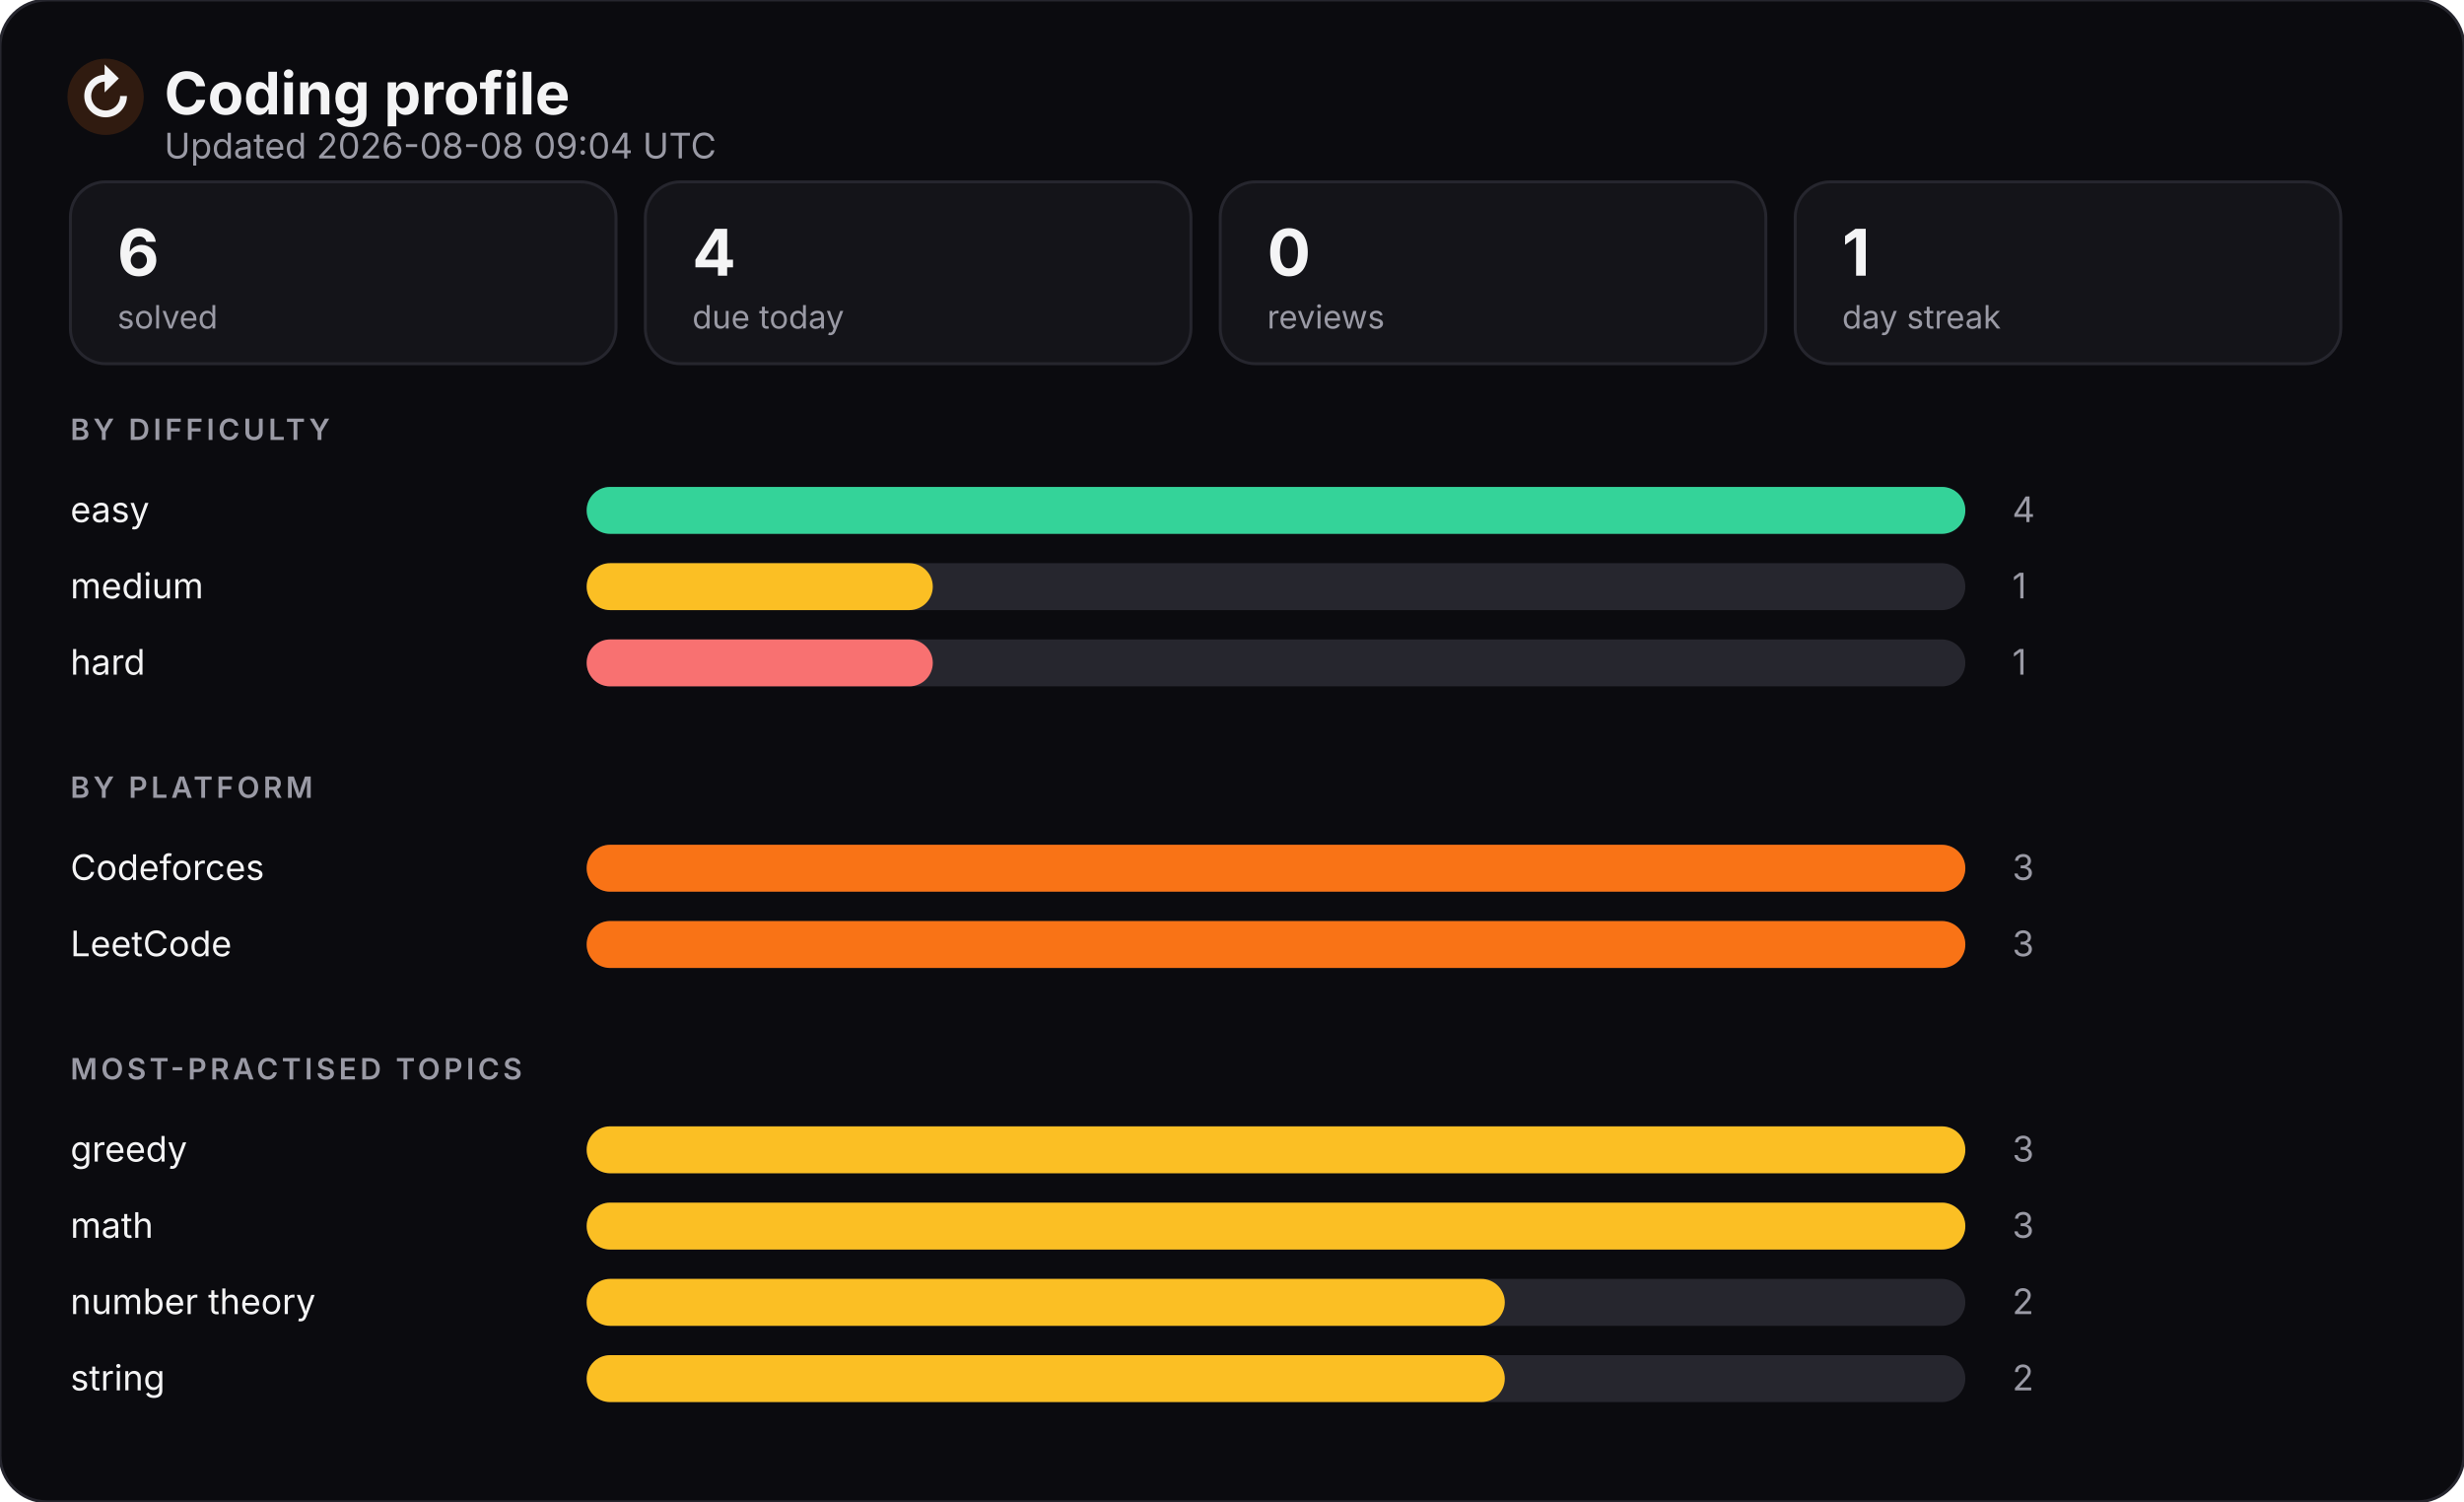
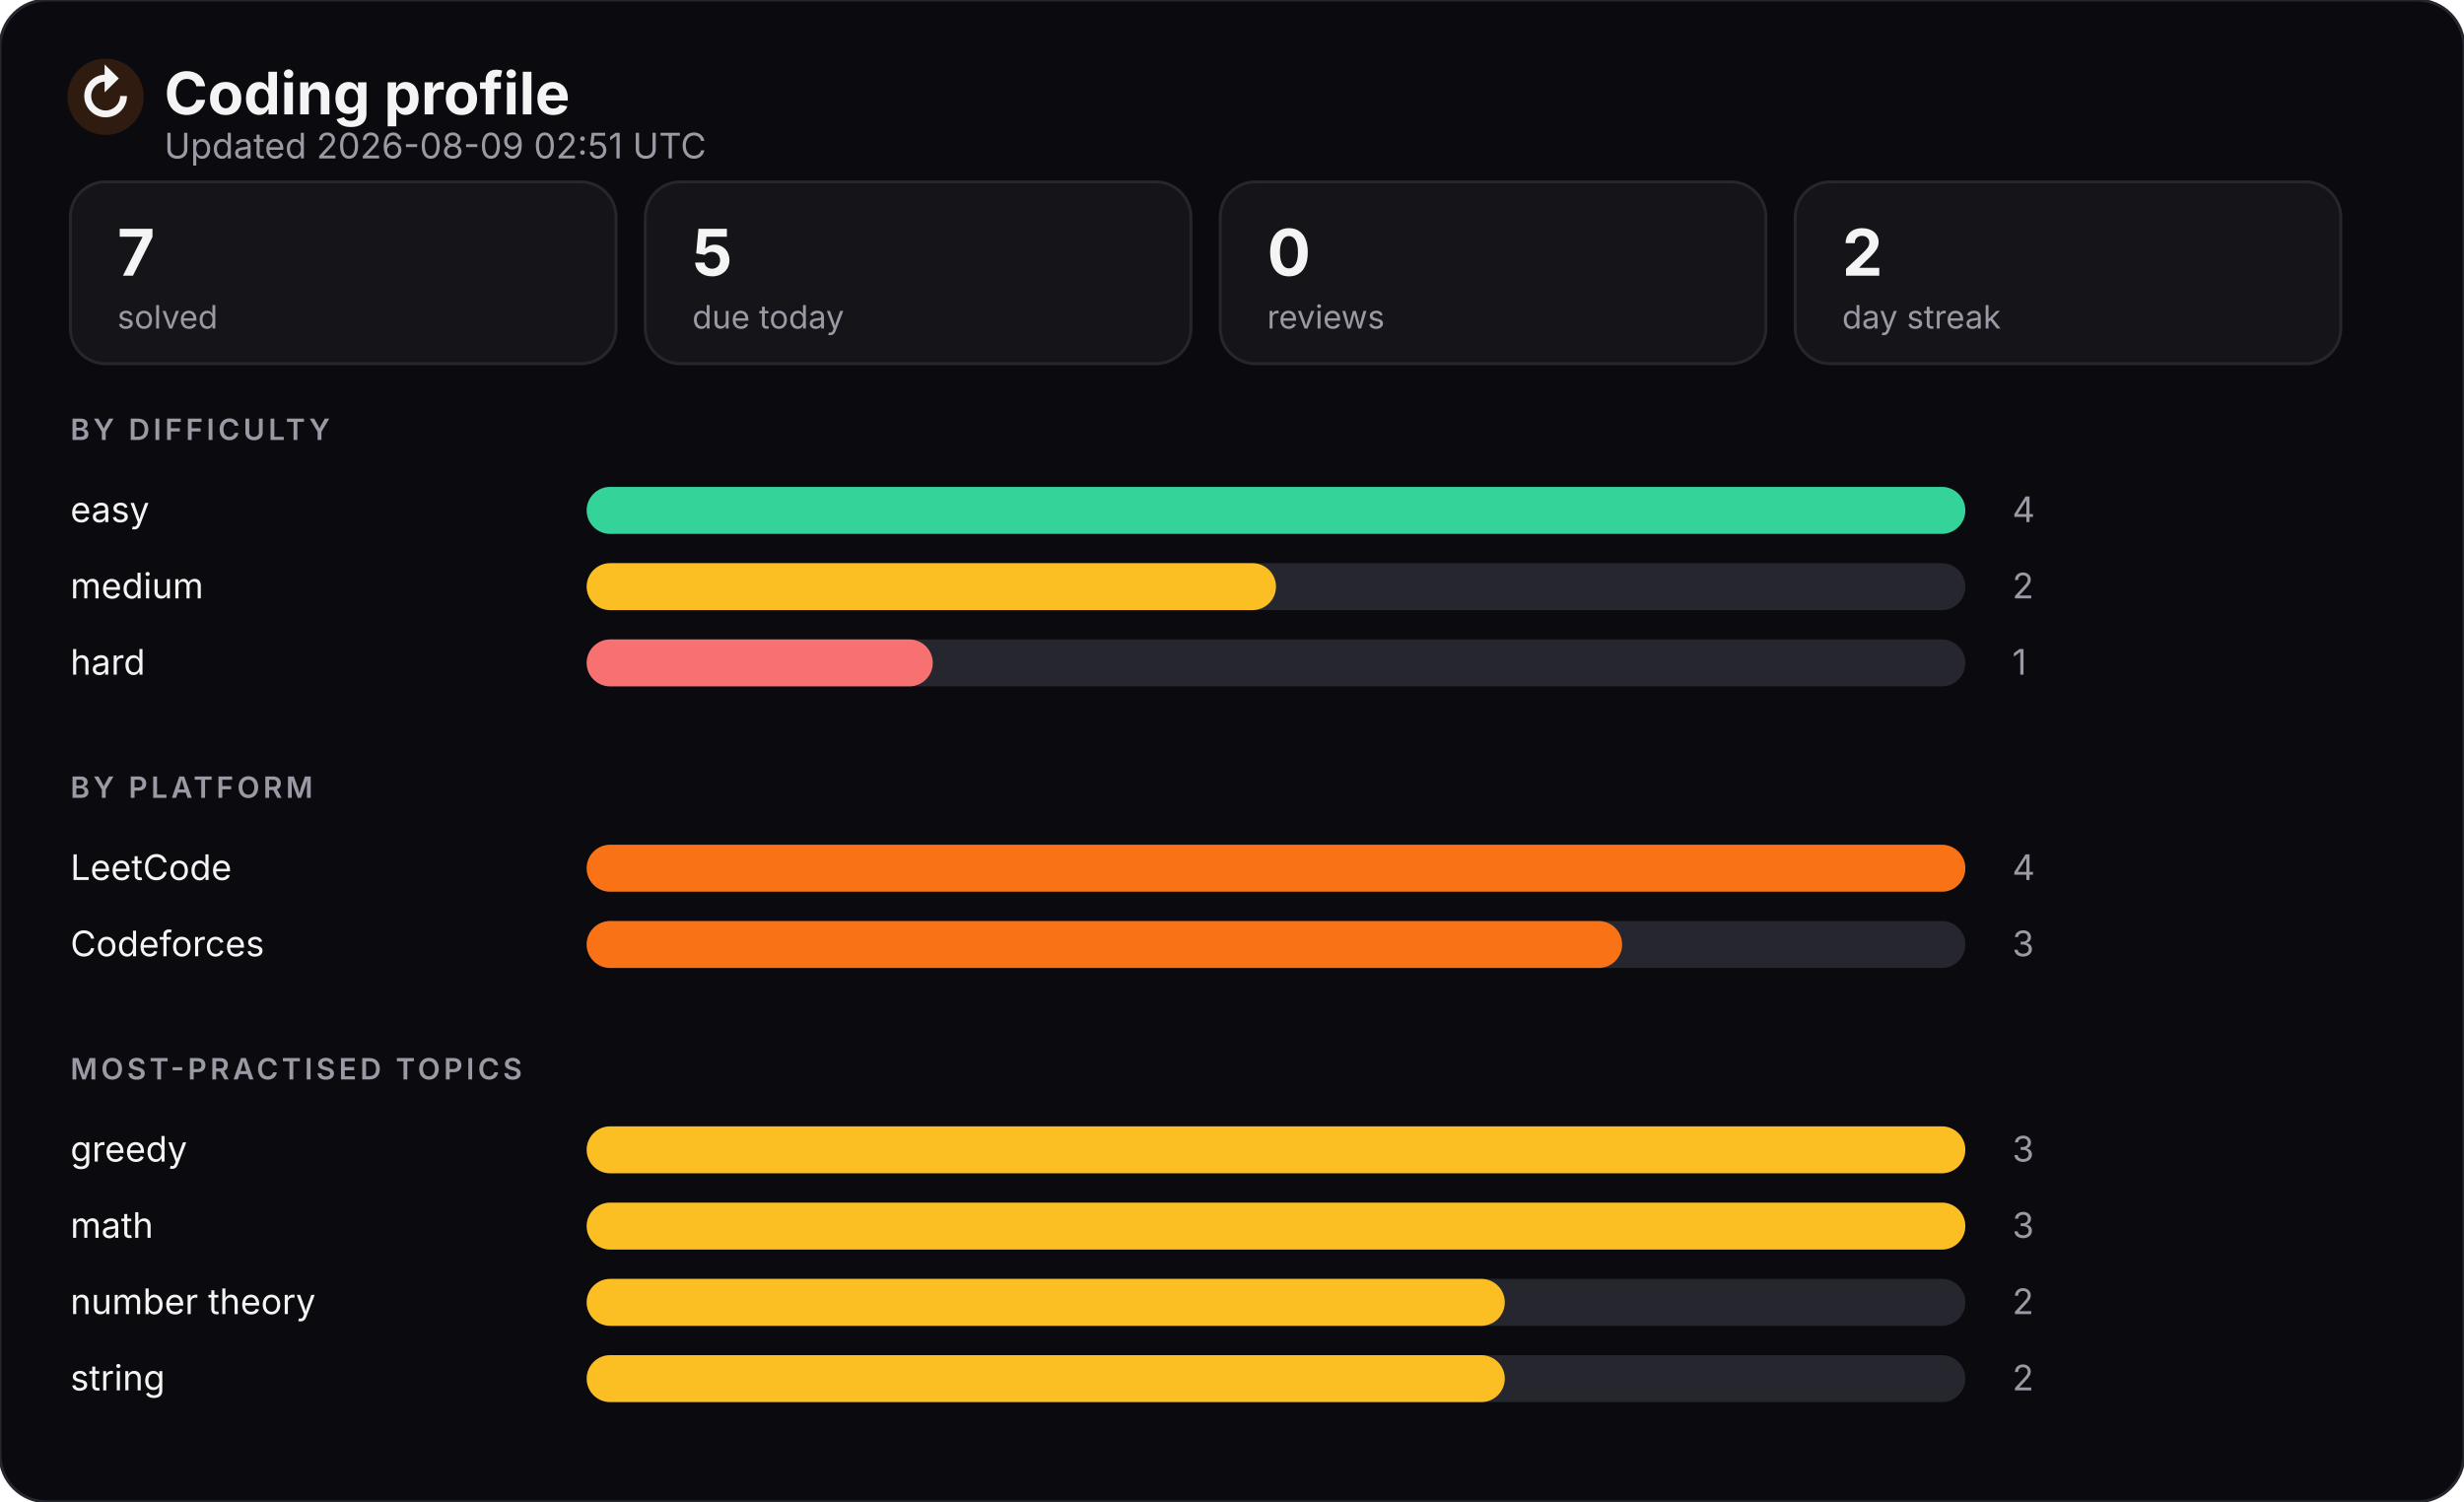
<svg xmlns="http://www.w3.org/2000/svg" width="840" height="512" viewBox="0 0 840 512" role="img" aria-label="Coding profile">
  <style>
    text { font-family: -apple-system, BlinkMacSystemFont, "Segoe UI", Inter, sans-serif; }
    .title { fill: #f4f4f5; font-size: 20px; font-weight: 700; }
    .subtitle { fill: #9a9aa5; font-size: 12px; }
    .section { fill: #9a9aa5; font-size: 10px; letter-spacing: 0.12em; font-weight: 600; }
    .label { fill: #f4f4f5; font-size: 12px; }
    .value { fill: #9a9aa5; font-size: 12px; }
    .tileValue { fill: #f4f4f5; font-size: 22px; font-weight: 700; }
    .tileLabel { fill: #9a9aa5; font-size: 11px; }

    .bar { transform-origin: 200px center; animation: grow 900ms cubic-bezier(.2,.8,.2,1) both; }
    .tile { animation: rise 600ms cubic-bezier(.2,.8,.2,1) both; }
    @keyframes grow { from { transform: scaleX(0); } to { transform: scaleX(1); } }
    @keyframes rise { from { opacity: 0; transform: translateY(6px); } to { opacity: 1; transform: none; } }
    @media (prefers-reduced-motion: reduce) {
      .bar, .tile { animation: none; }
    }
  </style>
  <rect width="840" height="512" rx="16" fill="#0b0b0f" stroke="#26262e" />
  <circle cx="36" cy="33" r="13" fill="#f97316" opacity="0.16" />
  <text x="36" y="40" class="title" fill="#f97316" text-anchor="middle">↻</text>
  <text x="56" y="39" class="title">Coding profile</text>
-   <text x="56" y="54" class="subtitle">Updated 2026-08-08 09:04 UTC</text>
+   <text x="56" y="54" class="subtitle">Updated 2026-08-09 02:51 UTC</text>
  <g class="tile" style="animation-delay:0s">
    <rect x="24" y="62" width="186" height="62" rx="12" fill="#141419" stroke="#26262e" />
-     <text x="40" y="94" class="tileValue">6</text>
+     <text x="40" y="94" class="tileValue">7</text>
    <text x="40" y="112" class="tileLabel">solved</text>
  </g>
  <g class="tile" style="animation-delay:0.06s">
    <rect x="220" y="62" width="186" height="62" rx="12" fill="#141419" stroke="#26262e" />
-     <text x="236" y="94" class="tileValue">4</text>
+     <text x="236" y="94" class="tileValue">5</text>
    <text x="236" y="112" class="tileLabel">due today</text>
  </g>
  <g class="tile" style="animation-delay:0.12s">
    <rect x="416" y="62" width="186" height="62" rx="12" fill="#141419" stroke="#26262e" />
    <text x="432" y="94" class="tileValue">0</text>
    <text x="432" y="112" class="tileLabel">reviews</text>
  </g>
  <g class="tile" style="animation-delay:0.18s">
    <rect x="612" y="62" width="186" height="62" rx="12" fill="#141419" stroke="#26262e" />
-     <text x="628" y="94" class="tileValue">1</text>
+     <text x="628" y="94" class="tileValue">2</text>
    <text x="628" y="112" class="tileLabel">day streak</text>
  </g>
  <text x="24" y="150" class="section">BY DIFFICULTY</text>
  <text x="24" y="178" class="label">easy</text>
  <rect x="200" y="166" width="470" height="16" rx="8" fill="#26262e" />
  <rect x="200" y="166" width="470" height="16" rx="8" fill="#34d399" class="bar" style="animation-delay:0s" />
  <text x="686" y="178" class="value">4</text>
  <text x="24" y="204" class="label">medium</text>
  <rect x="200" y="192" width="470" height="16" rx="8" fill="#26262e" />
-   <rect x="200" y="192" width="118" height="16" rx="8" fill="#fbbf24" class="bar" style="animation-delay:0.08s" />
-   <text x="686" y="204" class="value">1</text>
+   <rect x="200" y="192" width="235" height="16" rx="8" fill="#fbbf24" class="bar" style="animation-delay:0.08s" />
+   <text x="686" y="204" class="value">2</text>
  <text x="24" y="230" class="label">hard</text>
  <rect x="200" y="218" width="470" height="16" rx="8" fill="#26262e" />
  <rect x="200" y="218" width="118" height="16" rx="8" fill="#f87171" class="bar" style="animation-delay:0.16s" />
  <text x="686" y="230" class="value">1</text>
  <text x="24" y="272" class="section">BY PLATFORM</text>
-   <text x="24" y="300" class="label">Codeforces</text>
+   <text x="24" y="300" class="label">LeetCode</text>
  <rect x="200" y="288" width="470" height="16" rx="8" fill="#26262e" />
  <rect x="200" y="288" width="470" height="16" rx="8" fill="#f97316" class="bar" style="animation-delay:0.24s" />
-   <text x="686" y="300" class="value">3</text>
-   <text x="24" y="326" class="label">LeetCode</text>
+   <text x="686" y="300" class="value">4</text>
+   <text x="24" y="326" class="label">Codeforces</text>
  <rect x="200" y="314" width="470" height="16" rx="8" fill="#26262e" />
-   <rect x="200" y="314" width="470" height="16" rx="8" fill="#f97316" class="bar" style="animation-delay:0.32s" />
+   <rect x="200" y="314" width="353" height="16" rx="8" fill="#f97316" class="bar" style="animation-delay:0.32s" />
  <text x="686" y="326" class="value">3</text>
  <text x="24" y="368" class="section">MOST-PRACTISED TOPICS</text>
  <text x="24" y="396" class="label">greedy</text>
  <rect x="200" y="384" width="470" height="16" rx="8" fill="#26262e" />
  <rect x="200" y="384" width="470" height="16" rx="8" fill="#fbbf24" class="bar" style="animation-delay:0.4s" />
  <text x="686" y="396" class="value">3</text>
  <text x="24" y="422" class="label">math</text>
  <rect x="200" y="410" width="470" height="16" rx="8" fill="#26262e" />
  <rect x="200" y="410" width="470" height="16" rx="8" fill="#fbbf24" class="bar" style="animation-delay:0.48s" />
  <text x="686" y="422" class="value">3</text>
  <text x="24" y="448" class="label">number theory</text>
  <rect x="200" y="436" width="470" height="16" rx="8" fill="#26262e" />
  <rect x="200" y="436" width="313" height="16" rx="8" fill="#fbbf24" class="bar" style="animation-delay:0.56s" />
  <text x="686" y="448" class="value">2</text>
  <text x="24" y="474" class="label">string</text>
  <rect x="200" y="462" width="470" height="16" rx="8" fill="#26262e" />
  <rect x="200" y="462" width="313" height="16" rx="8" fill="#fbbf24" class="bar" style="animation-delay:0.64s" />
  <text x="686" y="474" class="value">2</text>
</svg>
